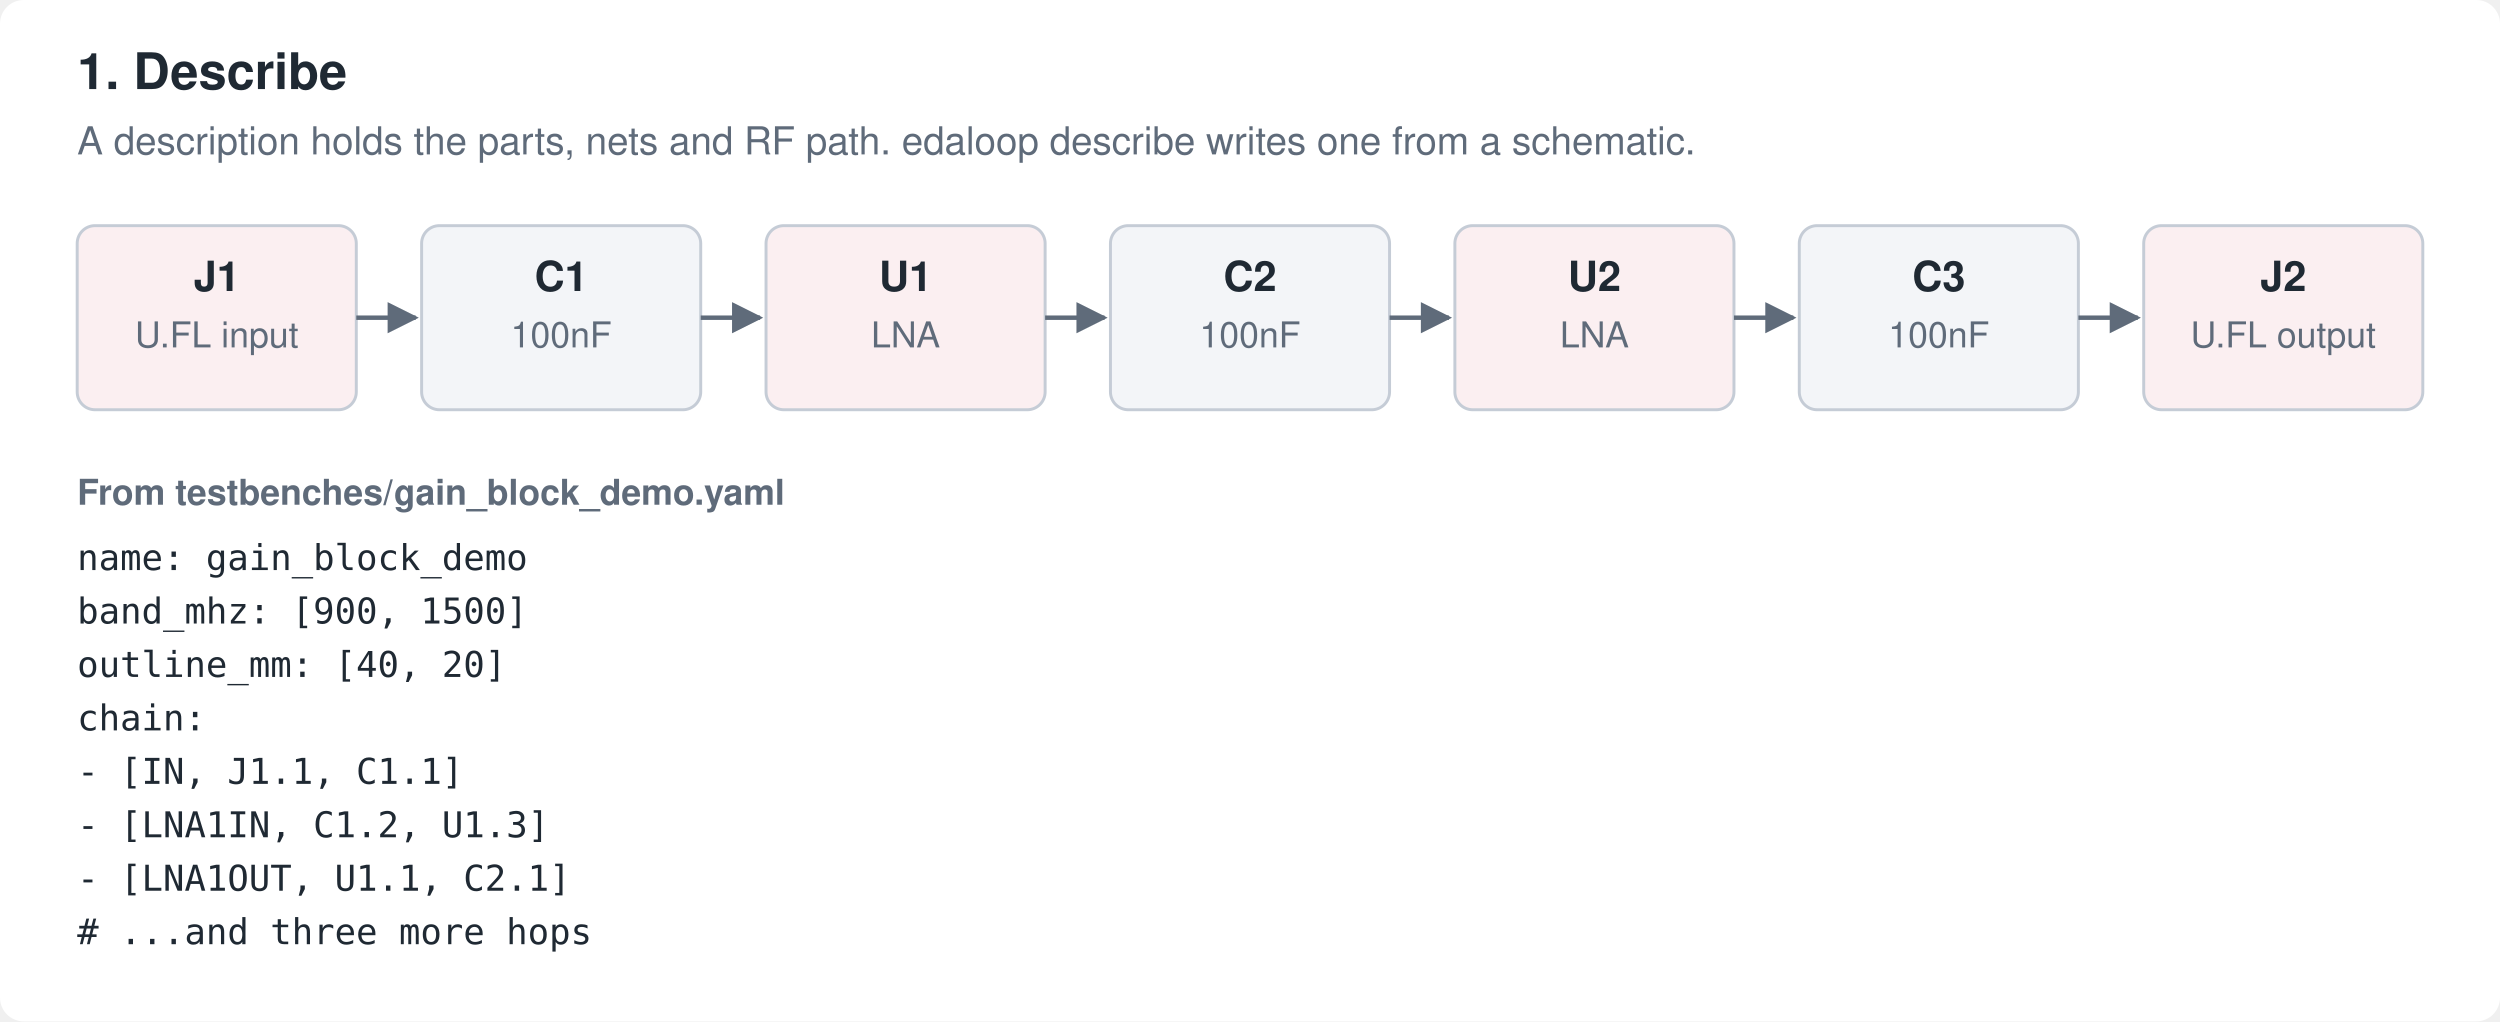
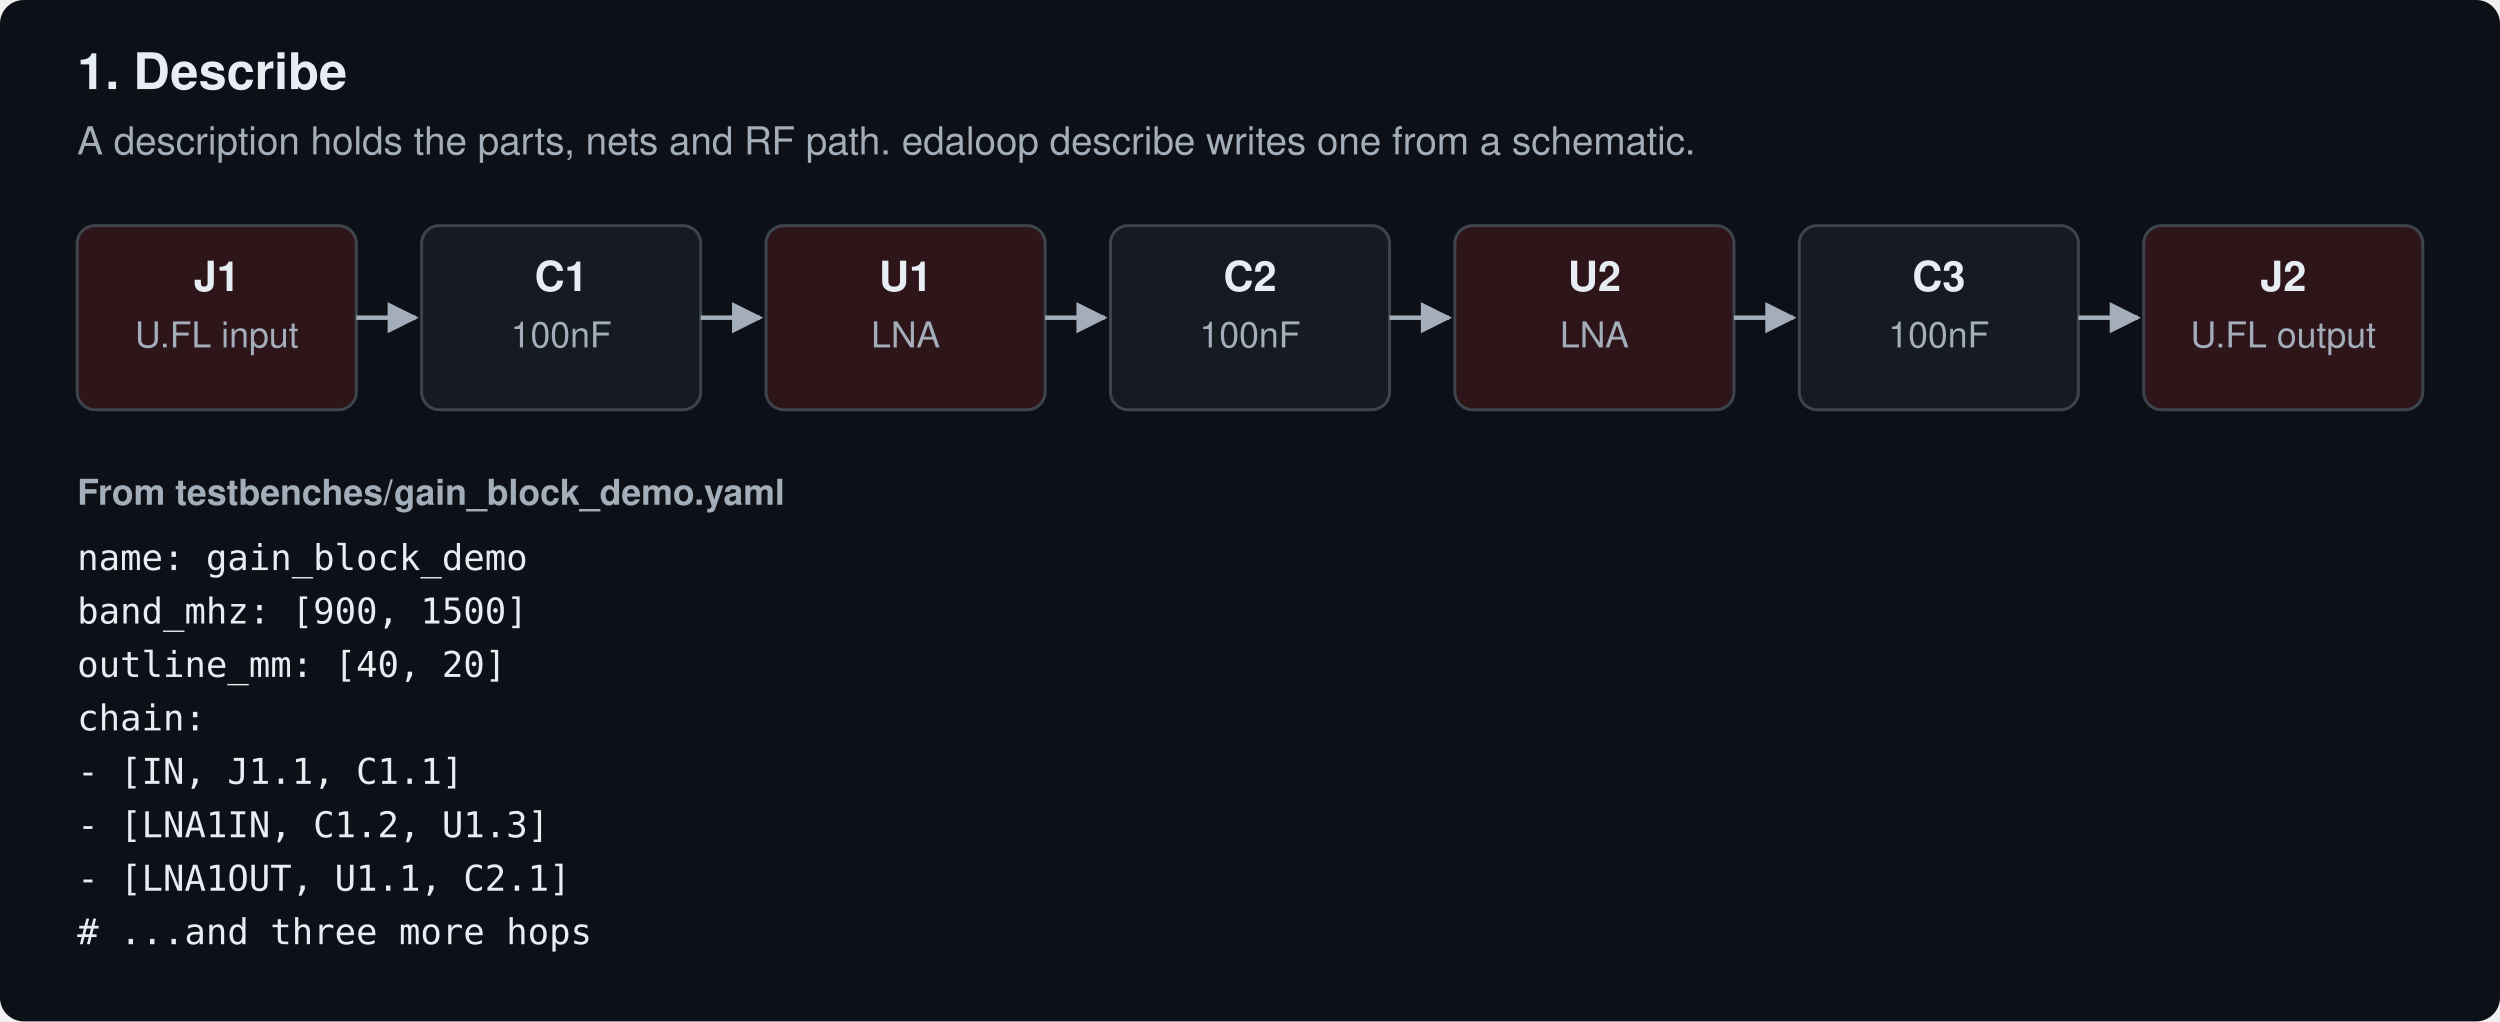
<svg xmlns="http://www.w3.org/2000/svg" viewBox="0 0 842 344" role="img" aria-label="A description's RF path from input connector to output connector, with part of its YAML." font-family="-apple-system,Segoe UI,Helvetica,Arial,sans-serif">
-   <rect width="842" height="344" fill="#ffffff" rx="8" />
+   <rect width="842" height="344" fill="#0d1117" rx="8" />
  <defs>
    <marker id="a" viewBox="0 0 10 10" refX="9" refY="5" markerWidth="7" markerHeight="7" orient="auto-start-reverse">
-       <path d="M0 0L10 5L0 10z" fill="#5f6b7a" />
+       <path d="M0 0L10 5L0 10z" fill="#a3aeba" />
    </marker>
  </defs>
-   <text x="26.0" y="30.0" font-size="17" fill="#1f2933" text-anchor="start" font-weight="600">1. Describe</text>
-   <text x="26.0" y="52.0" font-size="13" fill="#5f6b7a" text-anchor="start" font-weight="400">A description holds the parts, nets and RF path. edaloop describe writes one from a schematic.</text>
-   <rect x="26" y="76" width="94" height="62" rx="6" fill="#fbeff1" stroke="#c5ccd6" />
-   <text x="73.0" y="98.0" font-size="14" fill="#1f2933" text-anchor="middle" font-weight="600">J1</text>
-   <text x="73.0" y="117.0" font-size="12" fill="#5f6b7a" text-anchor="middle" font-weight="400">U.FL input</text>
-   <path d="M120 107 L140 107" fill="none" stroke="#5f6b7a" stroke-width="1.5" marker-end="url(#a)" />
-   <rect x="142" y="76" width="94" height="62" rx="6" fill="#f3f5f8" stroke="#c5ccd6" />
-   <text x="189.0" y="98.0" font-size="14" fill="#1f2933" text-anchor="middle" font-weight="600">C1</text>
-   <text x="189.0" y="117.0" font-size="12" fill="#5f6b7a" text-anchor="middle" font-weight="400">100nF</text>
-   <path d="M236 107 L256 107" fill="none" stroke="#5f6b7a" stroke-width="1.5" marker-end="url(#a)" />
-   <rect x="258" y="76" width="94" height="62" rx="6" fill="#fbeff1" stroke="#c5ccd6" />
-   <text x="305.0" y="98.0" font-size="14" fill="#1f2933" text-anchor="middle" font-weight="600">U1</text>
-   <text x="305.0" y="117.0" font-size="12" fill="#5f6b7a" text-anchor="middle" font-weight="400">LNA</text>
-   <path d="M352 107 L372 107" fill="none" stroke="#5f6b7a" stroke-width="1.5" marker-end="url(#a)" />
-   <rect x="374" y="76" width="94" height="62" rx="6" fill="#f3f5f8" stroke="#c5ccd6" />
-   <text x="421.0" y="98.0" font-size="14" fill="#1f2933" text-anchor="middle" font-weight="600">C2</text>
-   <text x="421.0" y="117.0" font-size="12" fill="#5f6b7a" text-anchor="middle" font-weight="400">100nF</text>
-   <path d="M468 107 L488 107" fill="none" stroke="#5f6b7a" stroke-width="1.5" marker-end="url(#a)" />
-   <rect x="490" y="76" width="94" height="62" rx="6" fill="#fbeff1" stroke="#c5ccd6" />
-   <text x="537.0" y="98.0" font-size="14" fill="#1f2933" text-anchor="middle" font-weight="600">U2</text>
-   <text x="537.0" y="117.0" font-size="12" fill="#5f6b7a" text-anchor="middle" font-weight="400">LNA</text>
-   <path d="M584 107 L604 107" fill="none" stroke="#5f6b7a" stroke-width="1.5" marker-end="url(#a)" />
-   <rect x="606" y="76" width="94" height="62" rx="6" fill="#f3f5f8" stroke="#c5ccd6" />
-   <text x="653.0" y="98.0" font-size="14" fill="#1f2933" text-anchor="middle" font-weight="600">C3</text>
-   <text x="653.0" y="117.0" font-size="12" fill="#5f6b7a" text-anchor="middle" font-weight="400">100nF</text>
-   <path d="M700 107 L720 107" fill="none" stroke="#5f6b7a" stroke-width="1.5" marker-end="url(#a)" />
-   <rect x="722" y="76" width="94" height="62" rx="6" fill="#fbeff1" stroke="#c5ccd6" />
-   <text x="769.0" y="98.0" font-size="14" fill="#1f2933" text-anchor="middle" font-weight="600">J2</text>
-   <text x="769.0" y="117.0" font-size="12" fill="#5f6b7a" text-anchor="middle" font-weight="400">U.FL output</text>
-   <text x="26.0" y="170.0" font-size="12" fill="#5f6b7a" text-anchor="start" font-weight="600">From testbenches/gain_block_demo.yaml</text>
-   <text x="26.0" y="192.0" font-size="12" fill="#1f2933" text-anchor="start" font-weight="400" font-family="SFMono-Regular,Menlo,Consolas,monospace">name: gain_block_demo</text>
-   <text x="26.0" y="210.0" font-size="12" fill="#1f2933" text-anchor="start" font-weight="400" font-family="SFMono-Regular,Menlo,Consolas,monospace">band_mhz: [900, 1500]</text>
-   <text x="26.0" y="228.0" font-size="12" fill="#1f2933" text-anchor="start" font-weight="400" font-family="SFMono-Regular,Menlo,Consolas,monospace">outline_mm: [40, 20]</text>
-   <text x="26.0" y="246.0" font-size="12" fill="#1f2933" text-anchor="start" font-weight="400" font-family="SFMono-Regular,Menlo,Consolas,monospace">chain:</text>
-   <text x="26.0" y="264.0" font-size="12" fill="#1f2933" text-anchor="start" font-weight="400" font-family="SFMono-Regular,Menlo,Consolas,monospace">  - [IN, J1.1, C1.1]</text>
-   <text x="26.0" y="282.0" font-size="12" fill="#1f2933" text-anchor="start" font-weight="400" font-family="SFMono-Regular,Menlo,Consolas,monospace">  - [LNA1IN, C1.2, U1.3]</text>
-   <text x="26.0" y="300.0" font-size="12" fill="#1f2933" text-anchor="start" font-weight="400" font-family="SFMono-Regular,Menlo,Consolas,monospace">  - [LNA1OUT, U1.1, C2.1]</text>
-   <text x="26.0" y="318.0" font-size="12" fill="#1f2933" text-anchor="start" font-weight="400" font-family="SFMono-Regular,Menlo,Consolas,monospace">  # ...and three more hops</text>
+   <text x="26.0" y="30.0" font-size="17" fill="#e6edf3" text-anchor="start" font-weight="600">1. Describe</text>
+   <text x="26.0" y="52.0" font-size="13" fill="#a3aeba" text-anchor="start" font-weight="400">A description holds the parts, nets and RF path. edaloop describe writes one from a schematic.</text>
+   <rect x="26" y="76" width="94" height="62" rx="6" fill="#2d1519" stroke="#3d444d" />
+   <text x="73.0" y="98.0" font-size="14" fill="#e6edf3" text-anchor="middle" font-weight="600">J1</text>
+   <text x="73.0" y="117.0" font-size="12" fill="#a3aeba" text-anchor="middle" font-weight="400">U.FL input</text>
+   <path d="M120 107 L140 107" fill="none" stroke="#a3aeba" stroke-width="1.5" marker-end="url(#a)" />
+   <rect x="142" y="76" width="94" height="62" rx="6" fill="#161b22" stroke="#3d444d" />
+   <text x="189.0" y="98.0" font-size="14" fill="#e6edf3" text-anchor="middle" font-weight="600">C1</text>
+   <text x="189.0" y="117.0" font-size="12" fill="#a3aeba" text-anchor="middle" font-weight="400">100nF</text>
+   <path d="M236 107 L256 107" fill="none" stroke="#a3aeba" stroke-width="1.5" marker-end="url(#a)" />
+   <rect x="258" y="76" width="94" height="62" rx="6" fill="#2d1519" stroke="#3d444d" />
+   <text x="305.0" y="98.0" font-size="14" fill="#e6edf3" text-anchor="middle" font-weight="600">U1</text>
+   <text x="305.0" y="117.0" font-size="12" fill="#a3aeba" text-anchor="middle" font-weight="400">LNA</text>
+   <path d="M352 107 L372 107" fill="none" stroke="#a3aeba" stroke-width="1.5" marker-end="url(#a)" />
+   <rect x="374" y="76" width="94" height="62" rx="6" fill="#161b22" stroke="#3d444d" />
+   <text x="421.0" y="98.0" font-size="14" fill="#e6edf3" text-anchor="middle" font-weight="600">C2</text>
+   <text x="421.0" y="117.0" font-size="12" fill="#a3aeba" text-anchor="middle" font-weight="400">100nF</text>
+   <path d="M468 107 L488 107" fill="none" stroke="#a3aeba" stroke-width="1.5" marker-end="url(#a)" />
+   <rect x="490" y="76" width="94" height="62" rx="6" fill="#2d1519" stroke="#3d444d" />
+   <text x="537.0" y="98.0" font-size="14" fill="#e6edf3" text-anchor="middle" font-weight="600">U2</text>
+   <text x="537.0" y="117.0" font-size="12" fill="#a3aeba" text-anchor="middle" font-weight="400">LNA</text>
+   <path d="M584 107 L604 107" fill="none" stroke="#a3aeba" stroke-width="1.5" marker-end="url(#a)" />
+   <rect x="606" y="76" width="94" height="62" rx="6" fill="#161b22" stroke="#3d444d" />
+   <text x="653.0" y="98.0" font-size="14" fill="#e6edf3" text-anchor="middle" font-weight="600">C3</text>
+   <text x="653.0" y="117.0" font-size="12" fill="#a3aeba" text-anchor="middle" font-weight="400">100nF</text>
+   <path d="M700 107 L720 107" fill="none" stroke="#a3aeba" stroke-width="1.5" marker-end="url(#a)" />
+   <rect x="722" y="76" width="94" height="62" rx="6" fill="#2d1519" stroke="#3d444d" />
+   <text x="769.0" y="98.0" font-size="14" fill="#e6edf3" text-anchor="middle" font-weight="600">J2</text>
+   <text x="769.0" y="117.0" font-size="12" fill="#a3aeba" text-anchor="middle" font-weight="400">U.FL output</text>
+   <text x="26.0" y="170.0" font-size="12" fill="#a3aeba" text-anchor="start" font-weight="600">From testbenches/gain_block_demo.yaml</text>
+   <text x="26.0" y="192.0" font-size="12" fill="#e6edf3" text-anchor="start" font-weight="400" font-family="SFMono-Regular,Menlo,Consolas,monospace">name: gain_block_demo</text>
+   <text x="26.0" y="210.0" font-size="12" fill="#e6edf3" text-anchor="start" font-weight="400" font-family="SFMono-Regular,Menlo,Consolas,monospace">band_mhz: [900, 1500]</text>
+   <text x="26.0" y="228.0" font-size="12" fill="#e6edf3" text-anchor="start" font-weight="400" font-family="SFMono-Regular,Menlo,Consolas,monospace">outline_mm: [40, 20]</text>
+   <text x="26.0" y="246.0" font-size="12" fill="#e6edf3" text-anchor="start" font-weight="400" font-family="SFMono-Regular,Menlo,Consolas,monospace">chain:</text>
+   <text x="26.0" y="264.0" font-size="12" fill="#e6edf3" text-anchor="start" font-weight="400" font-family="SFMono-Regular,Menlo,Consolas,monospace">  - [IN, J1.1, C1.1]</text>
+   <text x="26.0" y="282.0" font-size="12" fill="#e6edf3" text-anchor="start" font-weight="400" font-family="SFMono-Regular,Menlo,Consolas,monospace">  - [LNA1IN, C1.2, U1.3]</text>
+   <text x="26.0" y="300.0" font-size="12" fill="#e6edf3" text-anchor="start" font-weight="400" font-family="SFMono-Regular,Menlo,Consolas,monospace">  - [LNA1OUT, U1.1, C2.1]</text>
+   <text x="26.0" y="318.0" font-size="12" fill="#e6edf3" text-anchor="start" font-weight="400" font-family="SFMono-Regular,Menlo,Consolas,monospace">  # ...and three more hops</text>
</svg>
